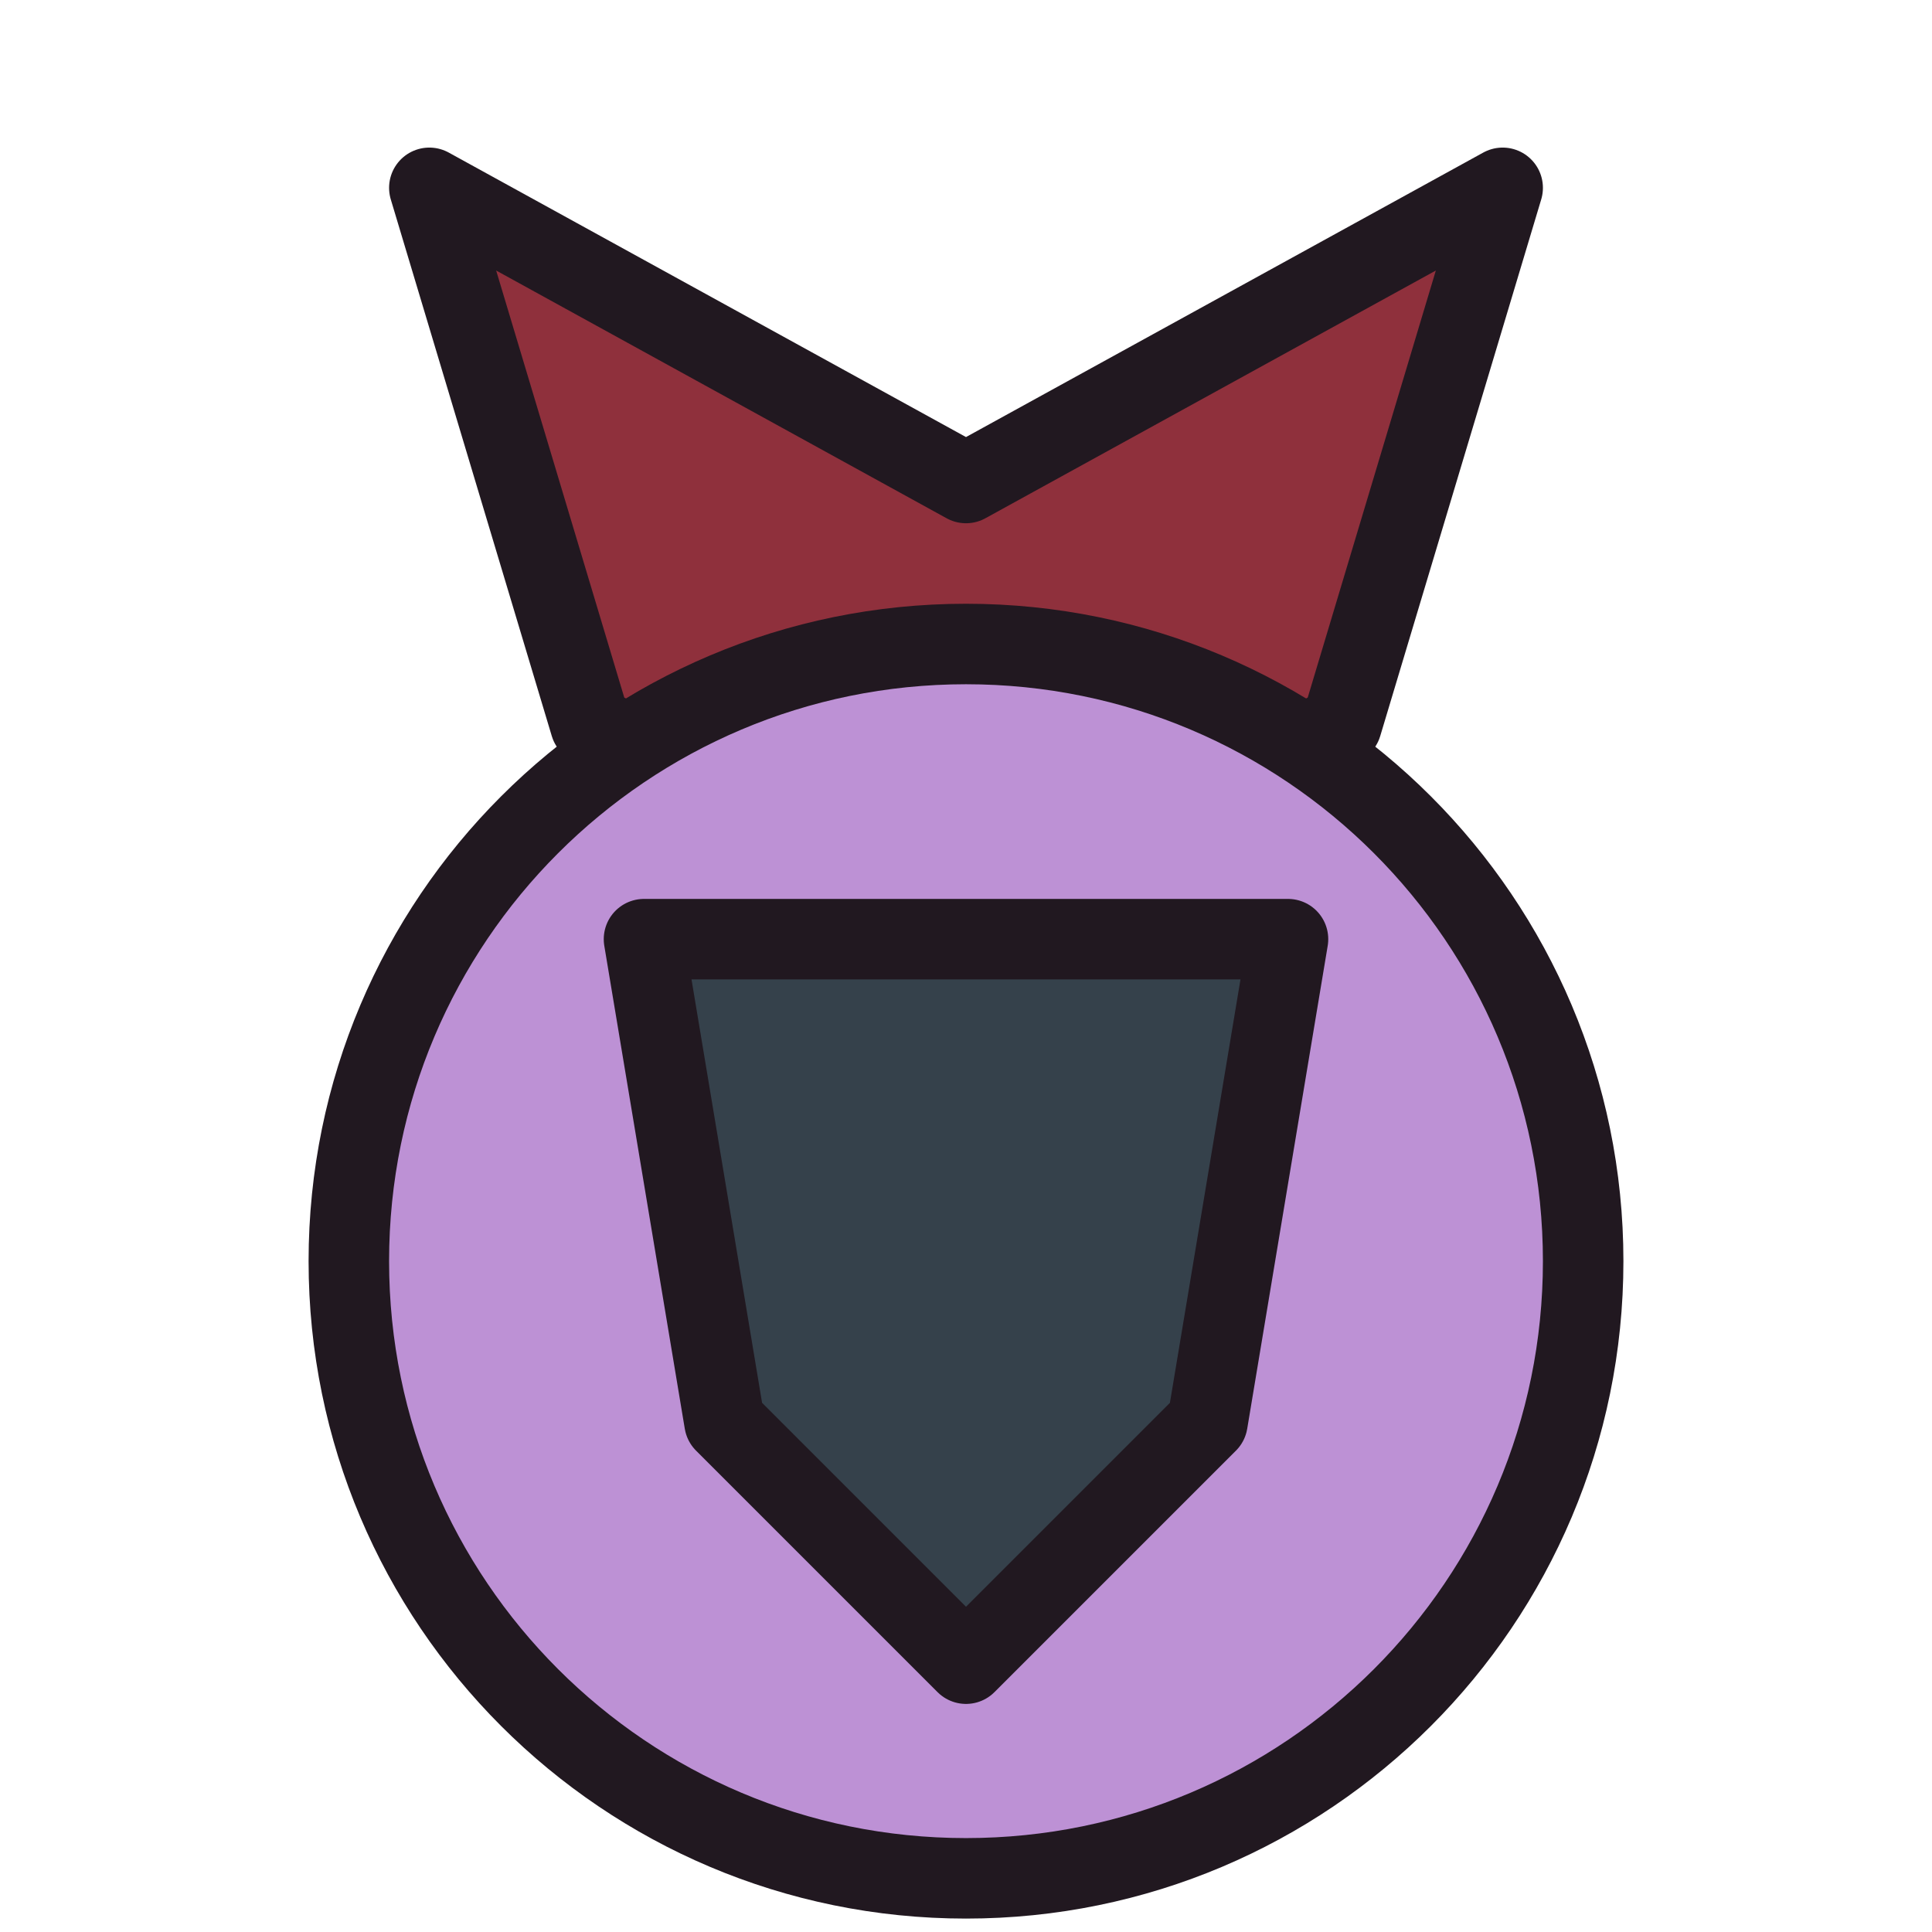
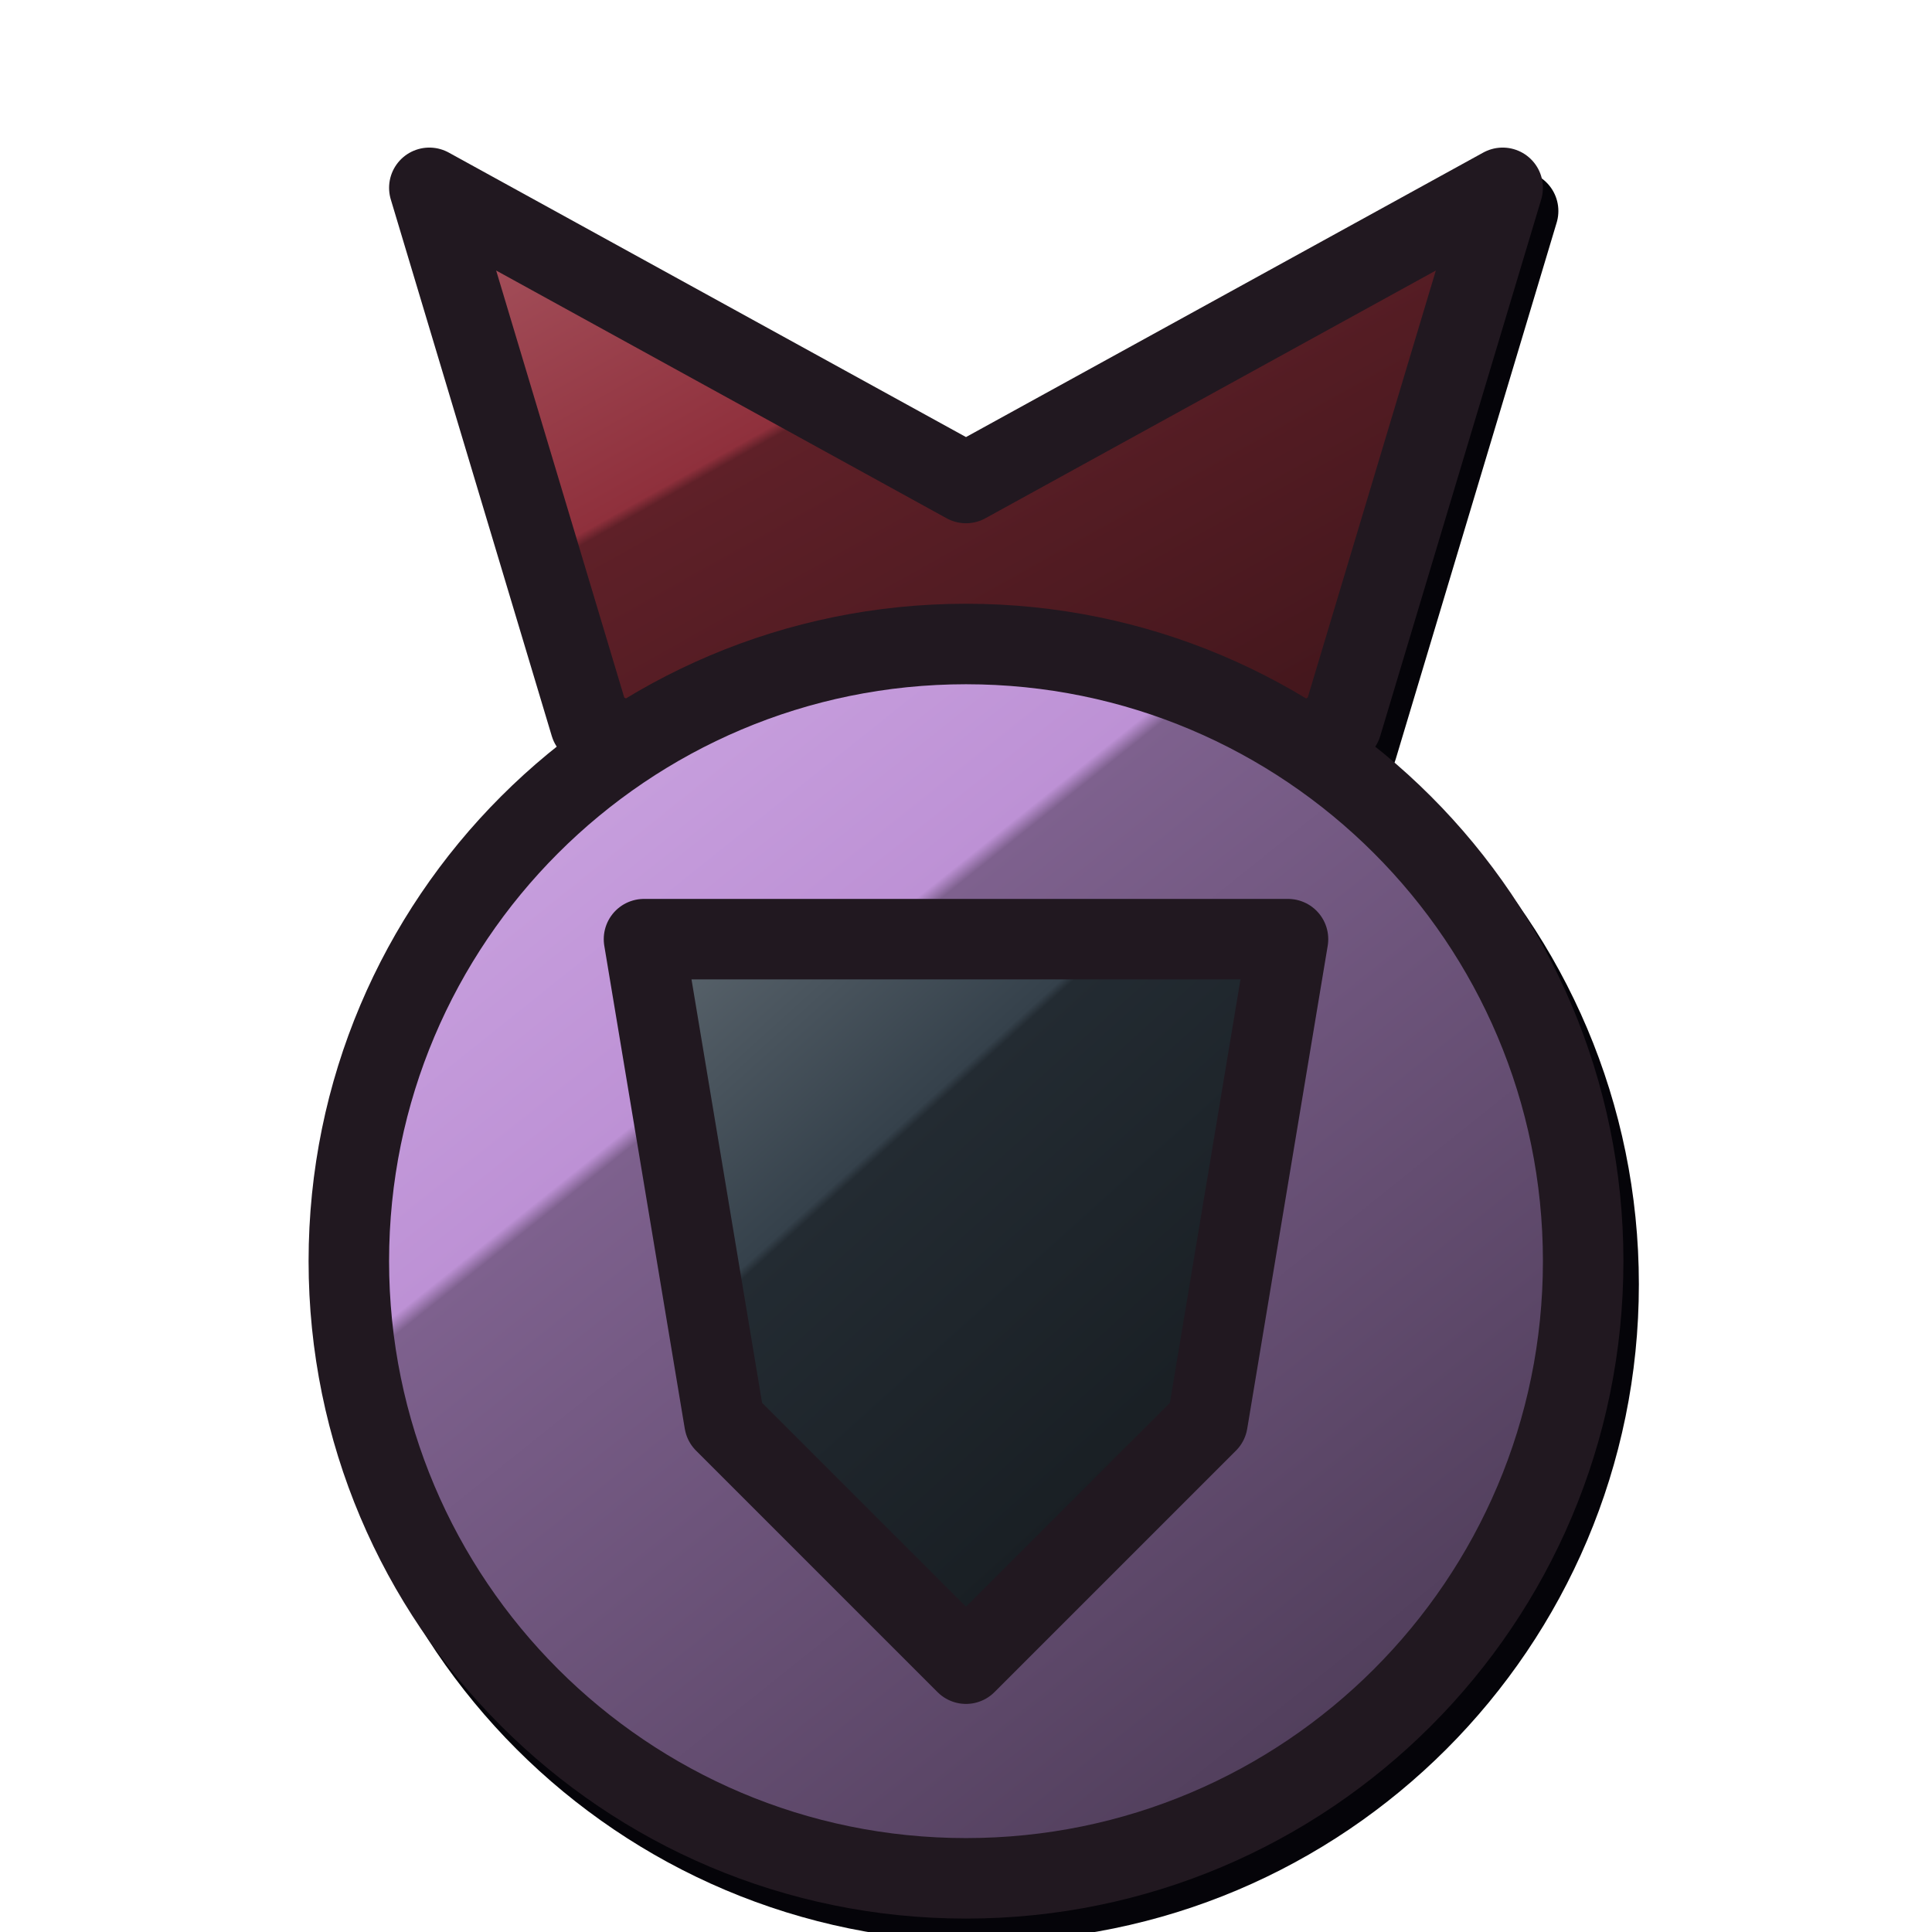
<svg xmlns="http://www.w3.org/2000/svg" width="128" height="128" viewBox="0 0 72 72">
-   <g fill="#bd91d5" stroke="#211820" stroke-width="3" stroke-linejoin="round">
-     <path d="M16 7 L36 18 L56 7 L50 27 L36 35 L22 27Z" fill="#8f303c" />
-     <circle cx="36" cy="47" r="23" />
-     <path d="M24 35 L48 35 L45 53 L36 62 L27 53Z" fill="#35414b" />
+   <defs>
+     <clipPath id="inkSilhouette">
+       <g fill="#bd91d5" stroke="#211820" stroke-width="3" stroke-linejoin="round">
+         <path d="M16 7 L36 18 L56 7 L50 27 L36 35 L22 27Z" fill="#8f303c" />
+         <circle cx="36" cy="47" r="23" />
+         <path d="M24 35 L48 35 L45 53 L36 62 L27 53Z" fill="#35414b" />
+       </g>
+     </clipPath>
+     <linearGradient id="inkMetal0" x1="0" y1="0" x2="0.8" y2="1">
+       <stop offset="0" stop-color="#d0abe5" />
+       <stop offset=".35" stop-color="#bd91d5" />
+       <stop offset=".36" stop-color="#7e618e" />
+       <stop offset="1" stop-color="#4b3a55" />
+     </linearGradient>
+     <linearGradient id="inkMetal1" x1="0" y1="0" x2="0.8" y2="1">
+       <stop offset="0" stop-color="#a95863" />
+       <stop offset=".35" stop-color="#8f303c" />
+       <stop offset=".36" stop-color="#5f2028" />
+       <stop offset="1" stop-color="#391318" />
+     </linearGradient>
+     <linearGradient id="inkMetal2" x1="0" y1="0" x2="0.8" y2="1">
+       <stop offset="0" stop-color="#5d676f" />
+       <stop offset=".35" stop-color="#35414b" />
+       <stop offset=".36" stop-color="#232b32" />
+       <stop offset="1" stop-color="#151a1e" />
+     </linearGradient>
+   </defs>
+   <g transform="translate(0.576 0.864)" stroke="#050409" stroke-width="1.728" stroke-linejoin="round">
+     <g fill="url(#inkMetal0)" stroke="#211820" stroke-width="3" stroke-linejoin="round">
+       <path d="M16 7 L36 18 L56 7 L50 27 L36 35 L22 27Z" fill="#050409" stroke="#050409" />
+       <circle cx="36" cy="47" r="23" fill="#050409" stroke="#050409" />
+       <path d="M24 35 L48 35 L45 53 L36 62 L27 53Z" fill="#050409" stroke="#050409" />
+     </g>
+   </g>
+   <g>
+     <g fill="url(#inkMetal0)" stroke="#211820" stroke-width="3" stroke-linejoin="round">
+       <path d="M16 7 L36 18 L56 7 L50 27 L36 35 L22 27Z" fill="url(#inkMetal1)" />
+       <circle cx="36" cy="47" r="23" />
+       <path d="M24 35 L48 35 L45 53 L36 62 L27 53Z" fill="url(#inkMetal2)" />
+     </g>
+   </g>
+   <g clip-path="url(#inkSilhouette)">
+     <path d="M15.84 25.2L57.6 12.96" fill="none" stroke="#6FEBFF" stroke-width="0.936" opacity=".9" />
+     <path d="M15.84 25.2L57.6 12.96" fill="none" stroke="#FFF4DE" stroke-width="0.288" opacity=".95" />
  </g>
</svg>
